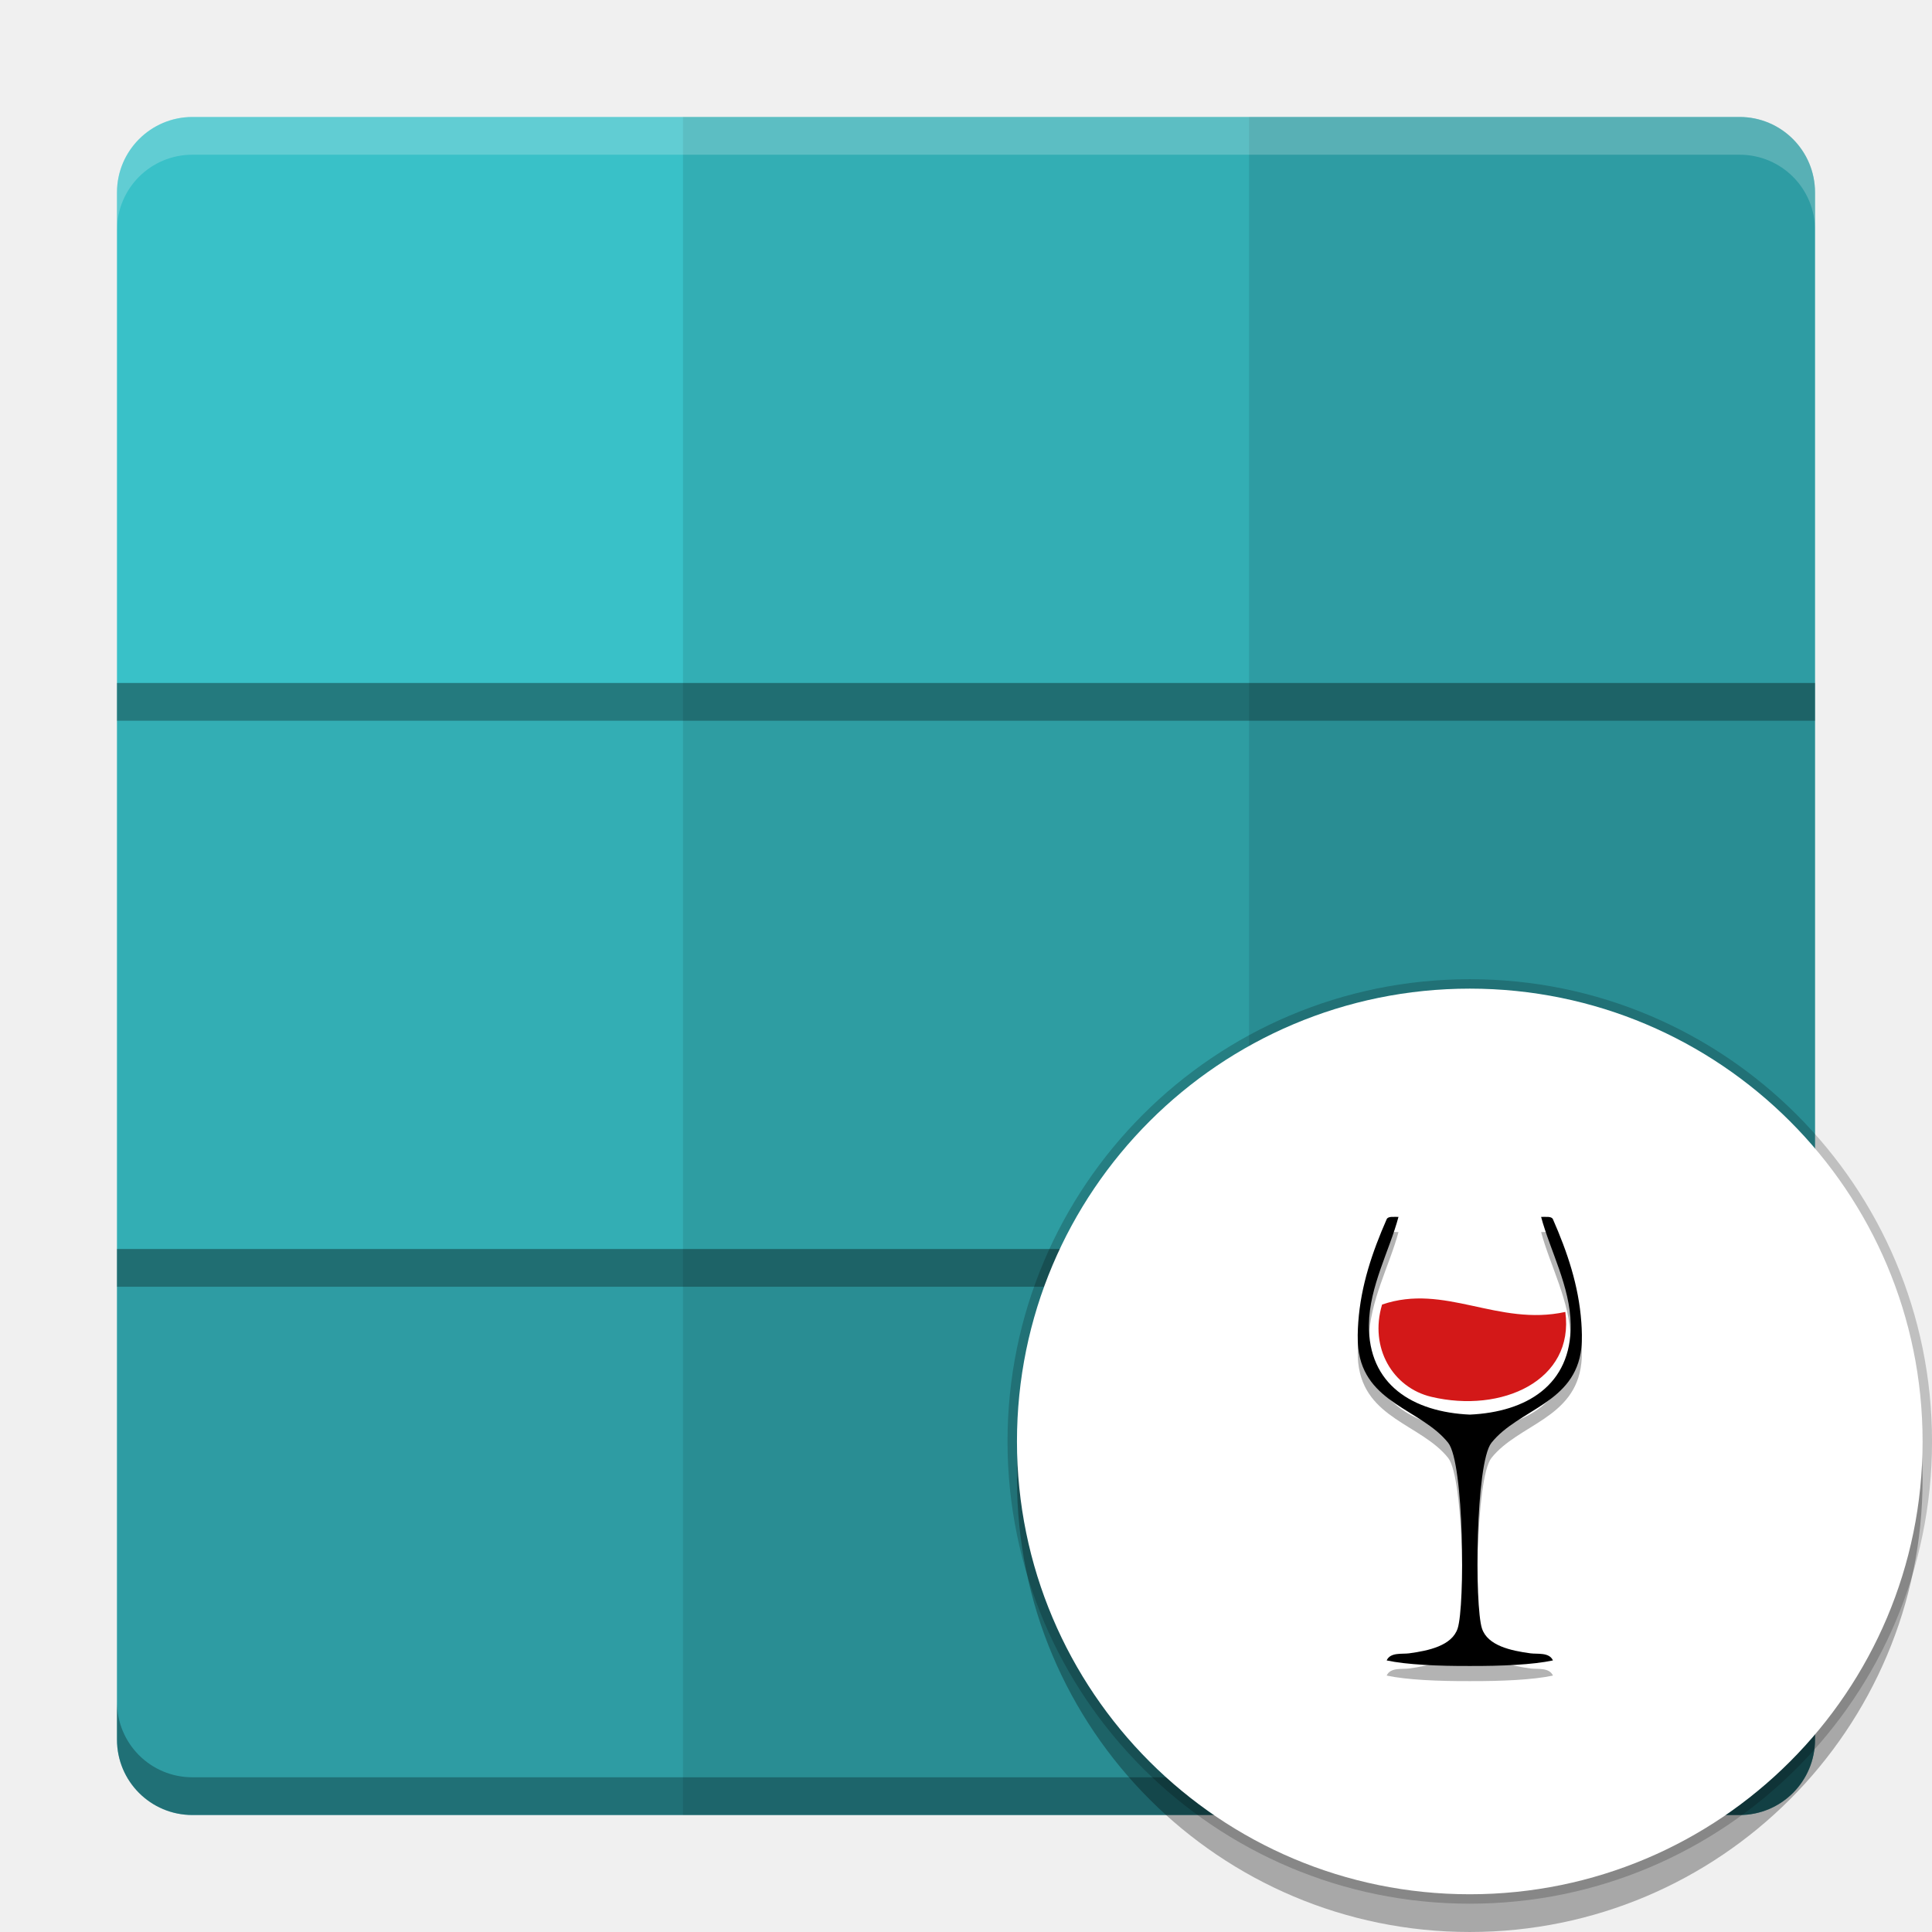
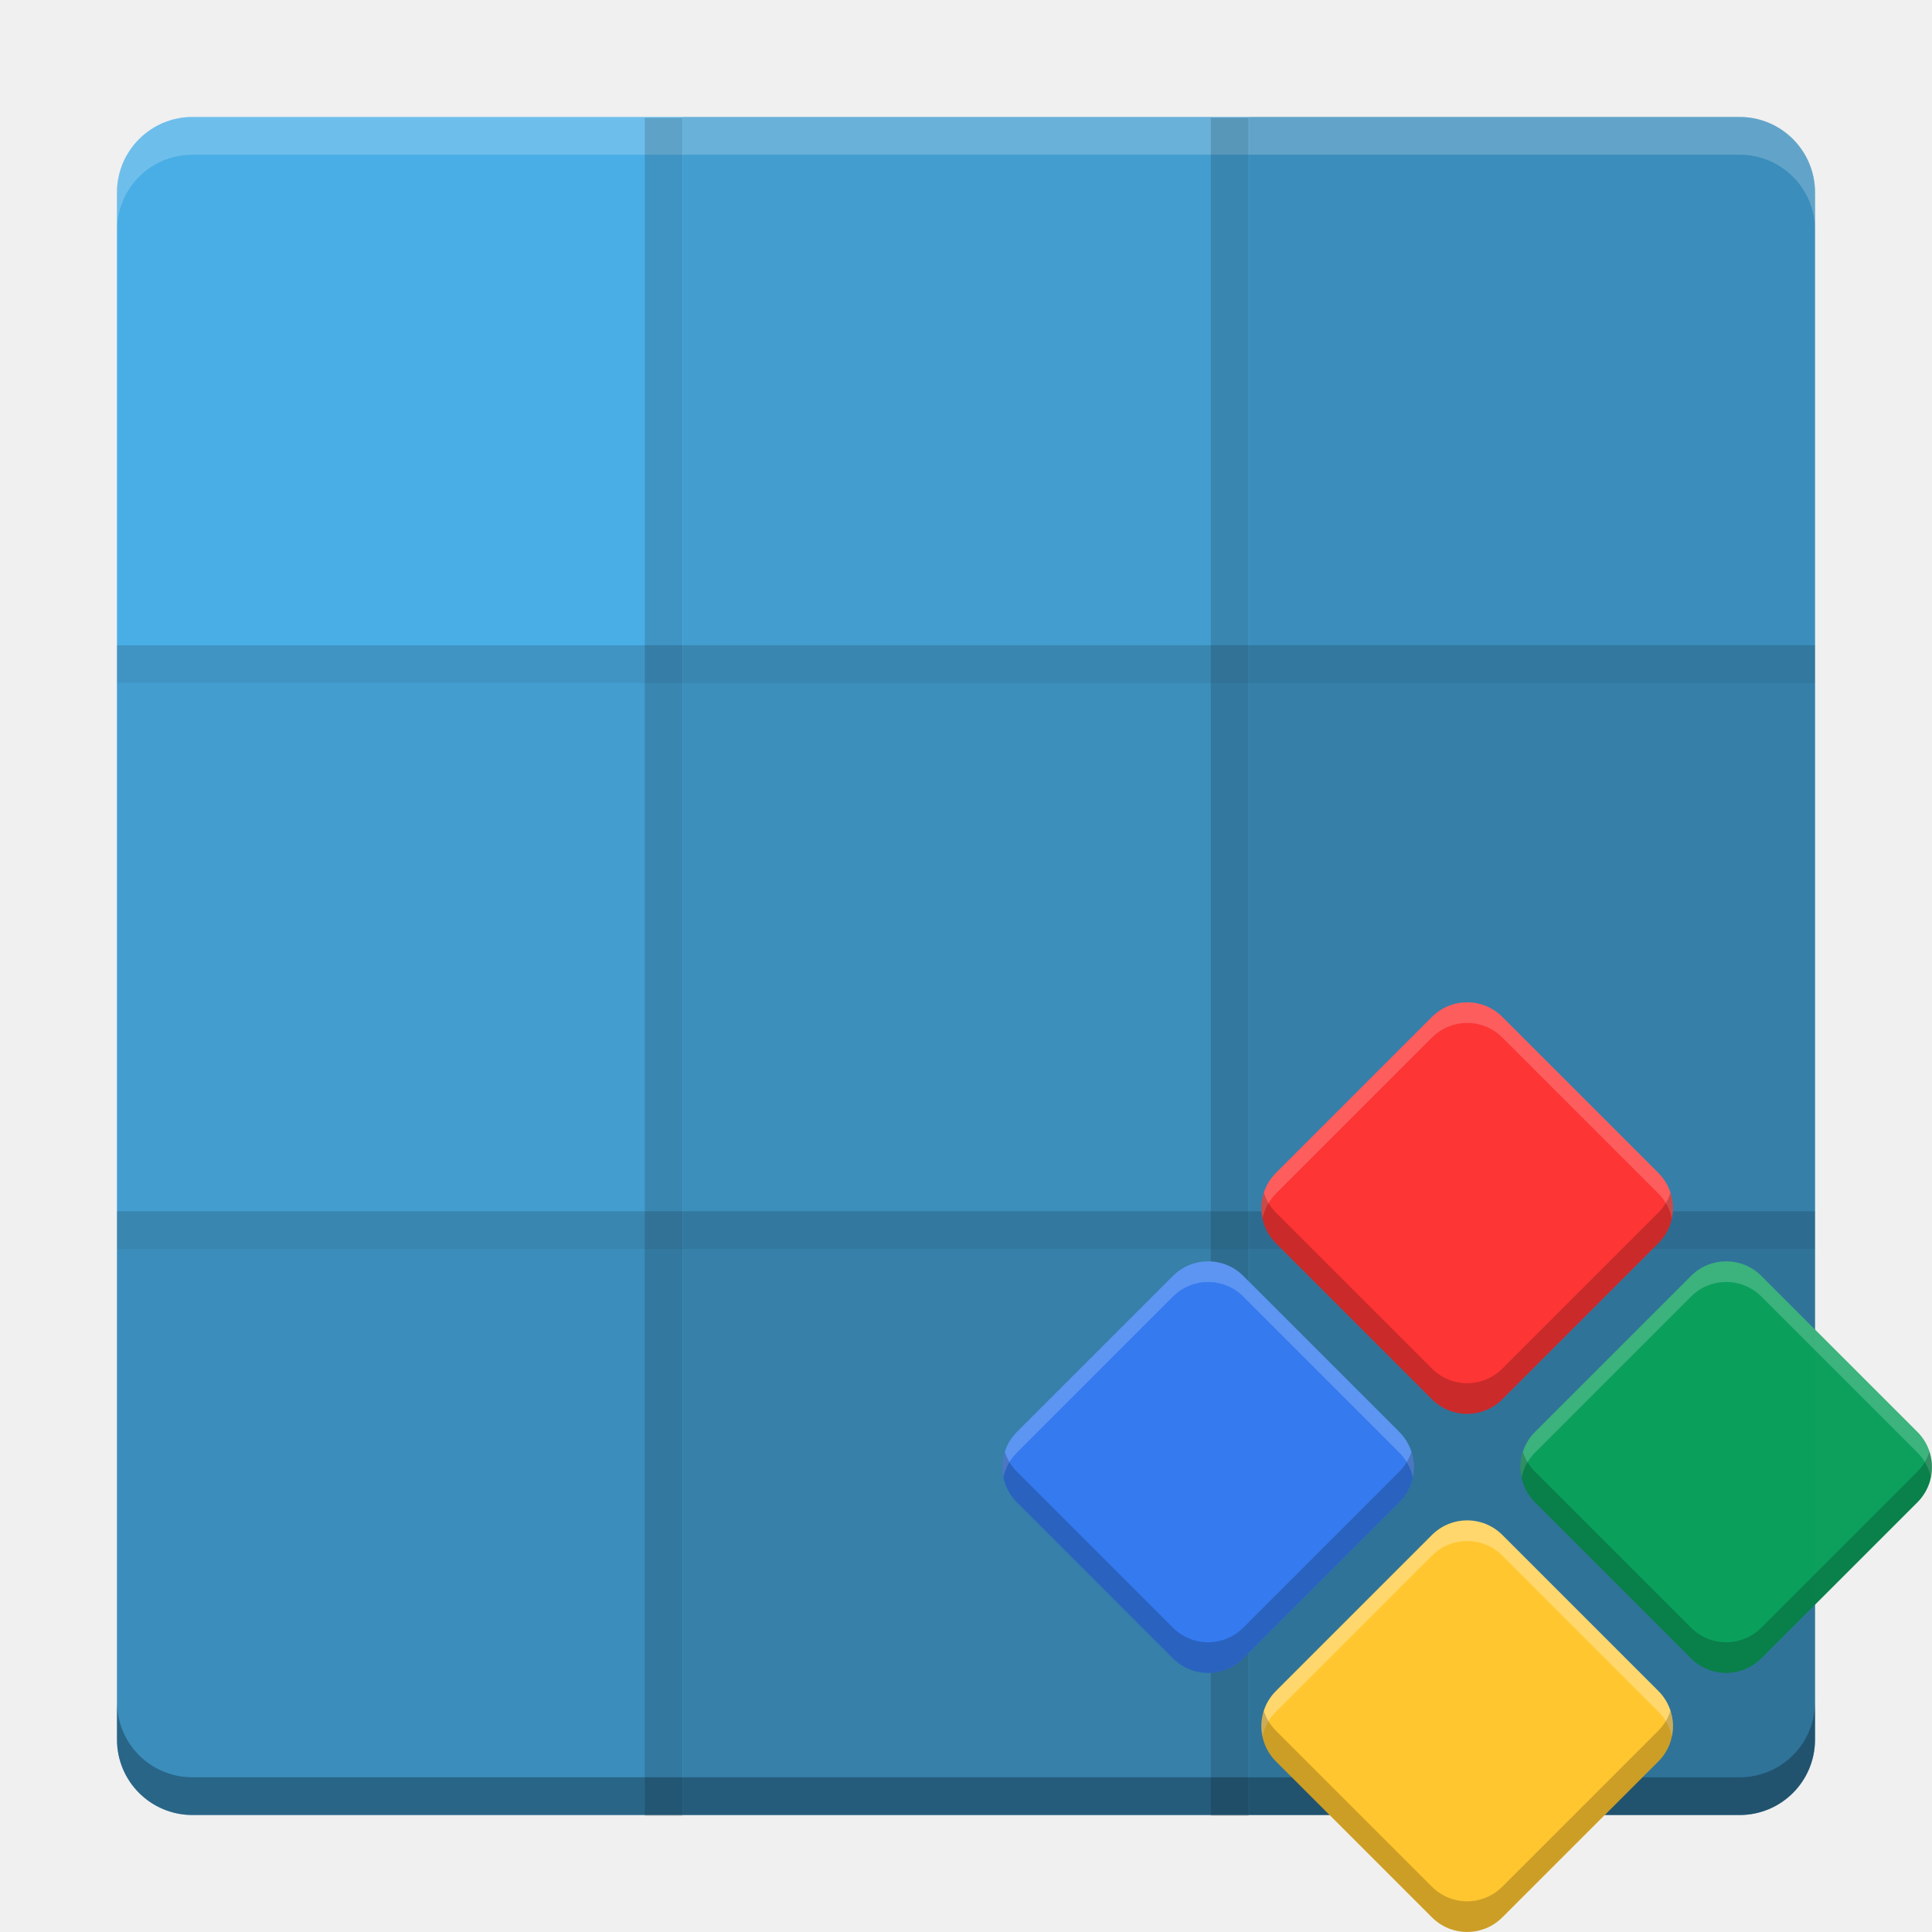
<svg xmlns="http://www.w3.org/2000/svg" width="512" height="512" version="1.1" viewBox="0 0 384 384">
-   <defs>
-     <clipPath>
-       <rect width="384" height="384" />
-     </clipPath>
-     <clipPath>
-       <rect width="384" height="384" />
-     </clipPath>
-     <clipPath>
-       <rect width="384" height="384" />
-     </clipPath>
-     <clipPath>
-       <rect width="384" height="384" />
-     </clipPath>
-     <clipPath>
-       <rect width="384" height="384" />
-     </clipPath>
-     <clipPath>
-       <rect width="384" height="384" />
-     </clipPath>
-     <clipPath>
-       <rect width="384" height="384" />
-     </clipPath>
-     <clipPath>
-       <rect width="384" height="384" />
-     </clipPath>
-     <clipPath>
-       <rect width="384" height="384" />
-     </clipPath>
-   </defs>
-   <g>
-     <rect x="23.25" y="23.25" width="337.5" height="337.5" rx="15" ry="15" fill="#39c1c8" style="paint-order:fill markers stroke" />
-     <path d="m135.75 23.25h112.5v337.5h-112.5z" opacity=".1" style="paint-order:fill markers stroke" />
-     <path d="m345.75 23.25c8.31 0 15 6.69 15 15v307.5c0 8.31-6.69 15-15 15h-97.5v-337.5z" fill="#000b11" opacity=".2" style="paint-order:fill markers stroke" />
-     <path d="m360.75 135.75v112.5h-337.5v-112.5z" opacity=".1" style="paint-order:fill markers stroke" />
-     <path d="m360.75 345.75c0 8.31-6.69 15-15 15h-307.5c-8.31 0-15-6.69-15-15v-97.5h337.5z" fill="#000b11" opacity=".2" style="paint-order:fill markers stroke" />
-     <path d="m38.25 23.25c-8.31 0-15 6.69-15 15v7.5c0-8.31 6.69-15 15-15h307.5c8.31 0 15 6.69 15 15v-7.5c0-8.31-6.69-15-15-15z" fill="#fff" opacity=".2" style="paint-order:fill markers stroke" />
-     <path d="m23.25 338.25v7.5c0 8.31 6.69 15 15 15h307.5c8.31 0 15-6.69 15-15v-7.5c0 8.31-6.69 15-15 15h-307.5c-8.31 0-15-6.69-15-15z" fill="#00080d" opacity=".3" style="paint-order:fill markers stroke" />
-     <path d="m23.25 135.75v7.5h337.5v-7.5z" opacity=".3" style="paint-order:fill markers stroke" />
-     <path d="m23.25 248.25v7.5h337.5v-7.5z" opacity=".3" style="paint-order:fill markers stroke" />
-   </g>
-   <g transform="translate(-134.77 -30.721)">
-     <path d="m516.9 317.22c0 49.706-40.294 90-90 90s-90-40.294-90-90 40.294-90 90-90 90 40.294 90 90z" fill="#fff" opacity=".2" stroke="#000" stroke-width="3.75" />
-     <path d="m516.9 324.72c0 49.706-40.294 90-90 90s-90-40.294-90-90 40.294-90 90-90 90 40.294 90 90z" opacity=".3" stroke-width=".974" />
-     <path d="m516.9 317.22c0 49.706-40.294 90-90 90s-90-40.294-90-90 40.294-90 90-90 90 40.294 90 90z" fill="#fff" stroke-width=".974" />
-     <path d="m449.07 296.52c-0.524-7.308-2.794-13.963-5.641-20.452-0.286-0.654-1.446-0.436-2.351-0.471 1.769 6.648 5.78 13.837 5.877 21.394 0.155 12.003-8.791 17.397-20.052 17.905-11.261-0.508-20.205-5.902-20.05-17.905 0.097-7.558 4.108-14.746 5.877-21.394-0.905 0.035-2.064-0.182-2.351 0.471-2.847 6.489-5.117 13.143-5.641 20.452-0.111 1.561-0.185 3.514 0 5.172 1.231 11.007 12.499 12.091 17.866 18.805 3.196 3.999 3.355 32.459 1.882 36.909-1.134 3.424-5.764 4.413-9.638 4.937-1.413 0.192-3.727-0.252-4.468 1.411 3.962 0.852 10.29 1.129 16.524 1.104 6.237 0.025 12.564-0.252 16.526-1.104-0.741-1.663-3.055-1.219-4.468-1.411-3.875-0.524-8.505-1.512-9.638-4.937-1.473-4.45-1.314-32.91 1.882-36.909 5.366-6.715 16.635-7.798 17.866-18.805 0.185-1.658 0.111-3.611 0-5.172" opacity=".3" stroke-width=".591" />
-     <path d="m449.07 293.51c-0.524-7.308-2.794-13.963-5.641-20.452-0.286-0.654-1.446-0.436-2.351-0.471 1.769 6.648 5.78 13.837 5.877 21.394 0.155 12.003-8.791 17.397-20.052 17.905-11.261-0.508-20.205-5.902-20.05-17.905 0.097-7.558 4.108-14.746 5.877-21.394-0.905 0.035-2.064-0.182-2.351 0.471-2.847 6.489-5.117 13.143-5.641 20.452-0.111 1.561-0.185 3.514 0 5.172 1.231 11.007 12.499 12.091 17.866 18.805 3.196 3.999 3.355 32.459 1.882 36.909-1.134 3.424-5.764 4.413-9.638 4.937-1.413 0.192-3.727-0.252-4.468 1.411 3.962 0.852 10.29 1.129 16.524 1.104 6.237 0.025 12.564-0.252 16.526-1.104-0.741-1.663-3.055-1.219-4.468-1.411-3.875-0.524-8.505-1.512-9.638-4.937-1.473-4.45-1.314-32.91 1.882-36.909 5.366-6.715 16.635-7.798 17.866-18.805 0.185-1.658 0.111-3.611 0-5.172" stroke-width=".591" />
-     <path d="m445.89 291.48c1.851 13.638-12.643 20.197-26.645 16.869-7.603-1.809-12.366-9.691-9.777-18.336 12.476-4.288 23.012 4.393 36.423 1.466" fill="#d31818" fill-rule="evenodd" stroke-width=".596" />
+   <rect x="23.25" y="23.25" width="337.5" height="337.5" rx="15" ry="15" fill="#4aaee6" style="paint-order:fill markers stroke" />
+   <path d="m135.75 23.25h112.5v337.5h-112.5z" opacity=".1" style="paint-order:fill markers stroke" />
+   <path d="m345.75 23.25c8.31 0 15 6.69 15 15v307.5c0 8.31-6.69 15-15 15h-97.5v-337.5z" fill="#000b11" opacity=".2" style="paint-order:fill markers stroke" />
+   <path d="m360.75 135.75v112.5h-337.5v-112.5z" opacity=".1" style="paint-order:fill markers stroke" />
+   <path d="m360.75 345.75c0 8.31-6.69 15-15 15h-307.5c-8.31 0-15-6.69-15-15v-97.5h337.5z" fill="#000b11" opacity=".2" style="paint-order:fill markers stroke" />
+   <path d="m38.25 23.25c-8.31 0-15 6.69-15 15v7.5c0-8.31 6.69-15 15-15h307.5c8.31 0 15 6.69 15 15v-7.5c0-8.31-6.69-15-15-15z" fill="#fff" opacity=".2" style="paint-order:fill markers stroke" />
+   <path d="m23.25 338.25v7.5c0 8.31 6.69 15 15 15h307.5c8.31 0 15-6.69 15-15v-7.5c0 8.31-6.69 15-15 15h-307.5c-8.31 0-15-6.69-15-15z" fill="#00080d" opacity=".3" style="paint-order:fill markers stroke" />
+   <path d="m23.25 128.25v7.5h337.5v-7.5z" opacity=".15" style="paint-order:fill markers stroke" />
+   <path d="m23.25 240.75v7.5h337.5v-7.5z" opacity=".15" style="paint-order:fill markers stroke" />
+   <path d="m248.16 23.427h-7.5v337.5h7.5z" opacity=".15" style="paint-order:fill markers stroke" />
+   <path d="m135.66 23.427h-7.5v337.5h7.5z" opacity=".15" style="paint-order:fill markers stroke" />
+   <g transform="matrix(.5475 0 0 .5475 186.49 186.48)">
+     <rect transform="rotate(45)" x="279.92" y="-124.6" width="116.22" height="116.22" rx="18.071" ry="18.071" fill="#0ba05c" fill-opacity=".996" stroke-width="1.11" />
+     <rect transform="rotate(45)" x="146.93" y="-124.6" width="116.22" height="116.22" rx="18.071" ry="18.071" fill="#fd3535" stroke-width="1.11" />
+     <rect transform="rotate(45)" x="279.92" y="8.393" width="116.22" height="116.22" rx="18.071" ry="18.071" fill="#ffc62f" stroke-width="1.11" />
+     <rect transform="rotate(45)" x="146.93" y="8.393" width="116.22" height="116.22" rx="18.071" ry="18.071" fill="#357aef" stroke-width="1.11" />
+     <path transform="scale(.75)" d="m256 281.77c-6.159 0-12.32 2.362-17.039 7.082l-75.492 75.492c-5.993 5.993-8.151 14.302-6.531 21.988 0.942-4.383 3.116-8.559 6.535-11.979l75.492-75.492c4.719-4.719 10.878-7.08 17.037-7.08 6.159 0 12.32 2.361 17.039 7.08l75.492 75.492c3.415 3.415 5.587 7.585 6.531 11.963 1.614-7.683-0.544-15.985-6.533-21.973l-75.494-75.492c-4.719-4.72-10.878-7.082-17.037-7.082z" fill="#fff" fill-opacity=".996" opacity=".3" />
+     <path transform="scale(.75)" d="m381.38 156.38c-6.159 0-12.318 2.359-17.037 7.078l-75.494 75.492c-5.995 5.995-8.152 14.307-6.529 21.996 0.941-4.386 3.116-8.565 6.537-11.986l75.492-75.492c4.72-4.719 10.88-7.08 17.039-7.08 6.159 0 12.318 2.361 17.037 7.08l75.492 75.492c3.411 3.411 5.584 7.577 6.529 11.949 1.608-7.679-0.552-15.974-6.537-21.959l-75.494-75.492c-4.72-4.72-10.876-7.078-17.035-7.078z" fill="#fff" fill-opacity=".996" opacity=".2" />
+     <path transform="scale(.75)" d="m130.61 156.38c-6.159 0-12.318 2.359-17.037 7.078l-75.492 75.492c-5.991 5.991-8.149 14.297-6.531 21.982 0.943-4.38 3.116-8.554 6.533-11.971l75.492-75.492c4.719-4.719 10.878-7.08 17.037-7.08 6.159 0 12.32 2.361 17.039 7.08l75.492 75.492c3.416 3.416 5.59 7.587 6.533 11.965 1.615-7.684-0.545-15.988-6.535-21.977l-75.494-75.492c-4.719-4.72-10.878-7.078-17.037-7.078z" fill="#fff" fill-opacity=".996" opacity=".2" />
+     <path transform="scale(.75)" d="m256 30.996c-6.159 0-12.32 2.361-17.039 7.08l-75.492 75.492c-5.994 5.994-8.154 14.304-6.531 21.992 0.941-4.385 3.116-8.564 6.537-11.984l75.492-75.492c4.719-4.719 10.88-7.08 17.039-7.08 6.159 0 12.318 2.361 17.037 7.08l75.492 75.492c3.414 3.414 5.587 7.583 6.531 11.959 1.612-7.682-0.547-15.98-6.535-21.967l-75.494-75.492c-4.719-4.72-10.878-7.08-17.037-7.08z" fill="#fff" fill-opacity=".996" opacity=".2" />
+     <path d="m118.18 92.396c-2.026 6.247-0.564 13.36 4.416 18.339l56.62 56.62c7.079 7.079 18.478 7.079 25.557 0l56.62-56.62c4.98-4.98 6.44-12.092 4.414-18.339-0.854 2.634-2.314 5.118-4.414 7.218l-56.62 56.62c-7.079 7.079-18.478 7.079-25.557 0l-56.62-56.62c-2.1-2.1-3.562-4.584-4.416-7.218zm-94.042 94.044c-2.025 6.247-0.563 13.36 4.416 18.339l56.618 56.62c7.079 7.079 18.478 7.079 25.557 0l56.62-56.62c4.979-4.979 6.439-12.092 4.414-18.339-0.854 2.634-2.314 5.118-4.414 7.218l-56.62 56.62c-7.079 7.079-18.478 7.079-25.557 0l-56.618-56.62c-2.1-2.099-3.562-4.584-4.416-7.218zm188.08 0c-2.025 6.247-0.565 13.36 4.414 18.339l56.62 56.62c7.079 7.079 18.476 7.079 25.555 0l56.62-56.62c4.979-4.979 6.441-12.092 4.416-18.339-0.854 2.634-2.316 5.118-4.416 7.218l-56.62 56.62c-7.079 7.079-18.476 7.079-25.555 0l-56.62-56.62c-2.1-2.099-3.56-4.584-4.414-7.218zm-94.044 94.044c-2.025 6.247-0.565 13.358 4.414 18.337l56.62 56.62c7.079 7.079 18.478 7.079 25.557 0l56.62-56.62c4.979-4.979 6.441-12.09 4.416-18.337-0.854 2.634-2.316 5.116-4.416 7.216l-56.62 56.62c-7.079 7.079-18.478 7.079-25.557 0l-56.62-56.62c-2.099-2.099-3.56-4.582-4.414-7.216z" opacity=".2" stroke-width="1.112" />
  </g>
</svg>
